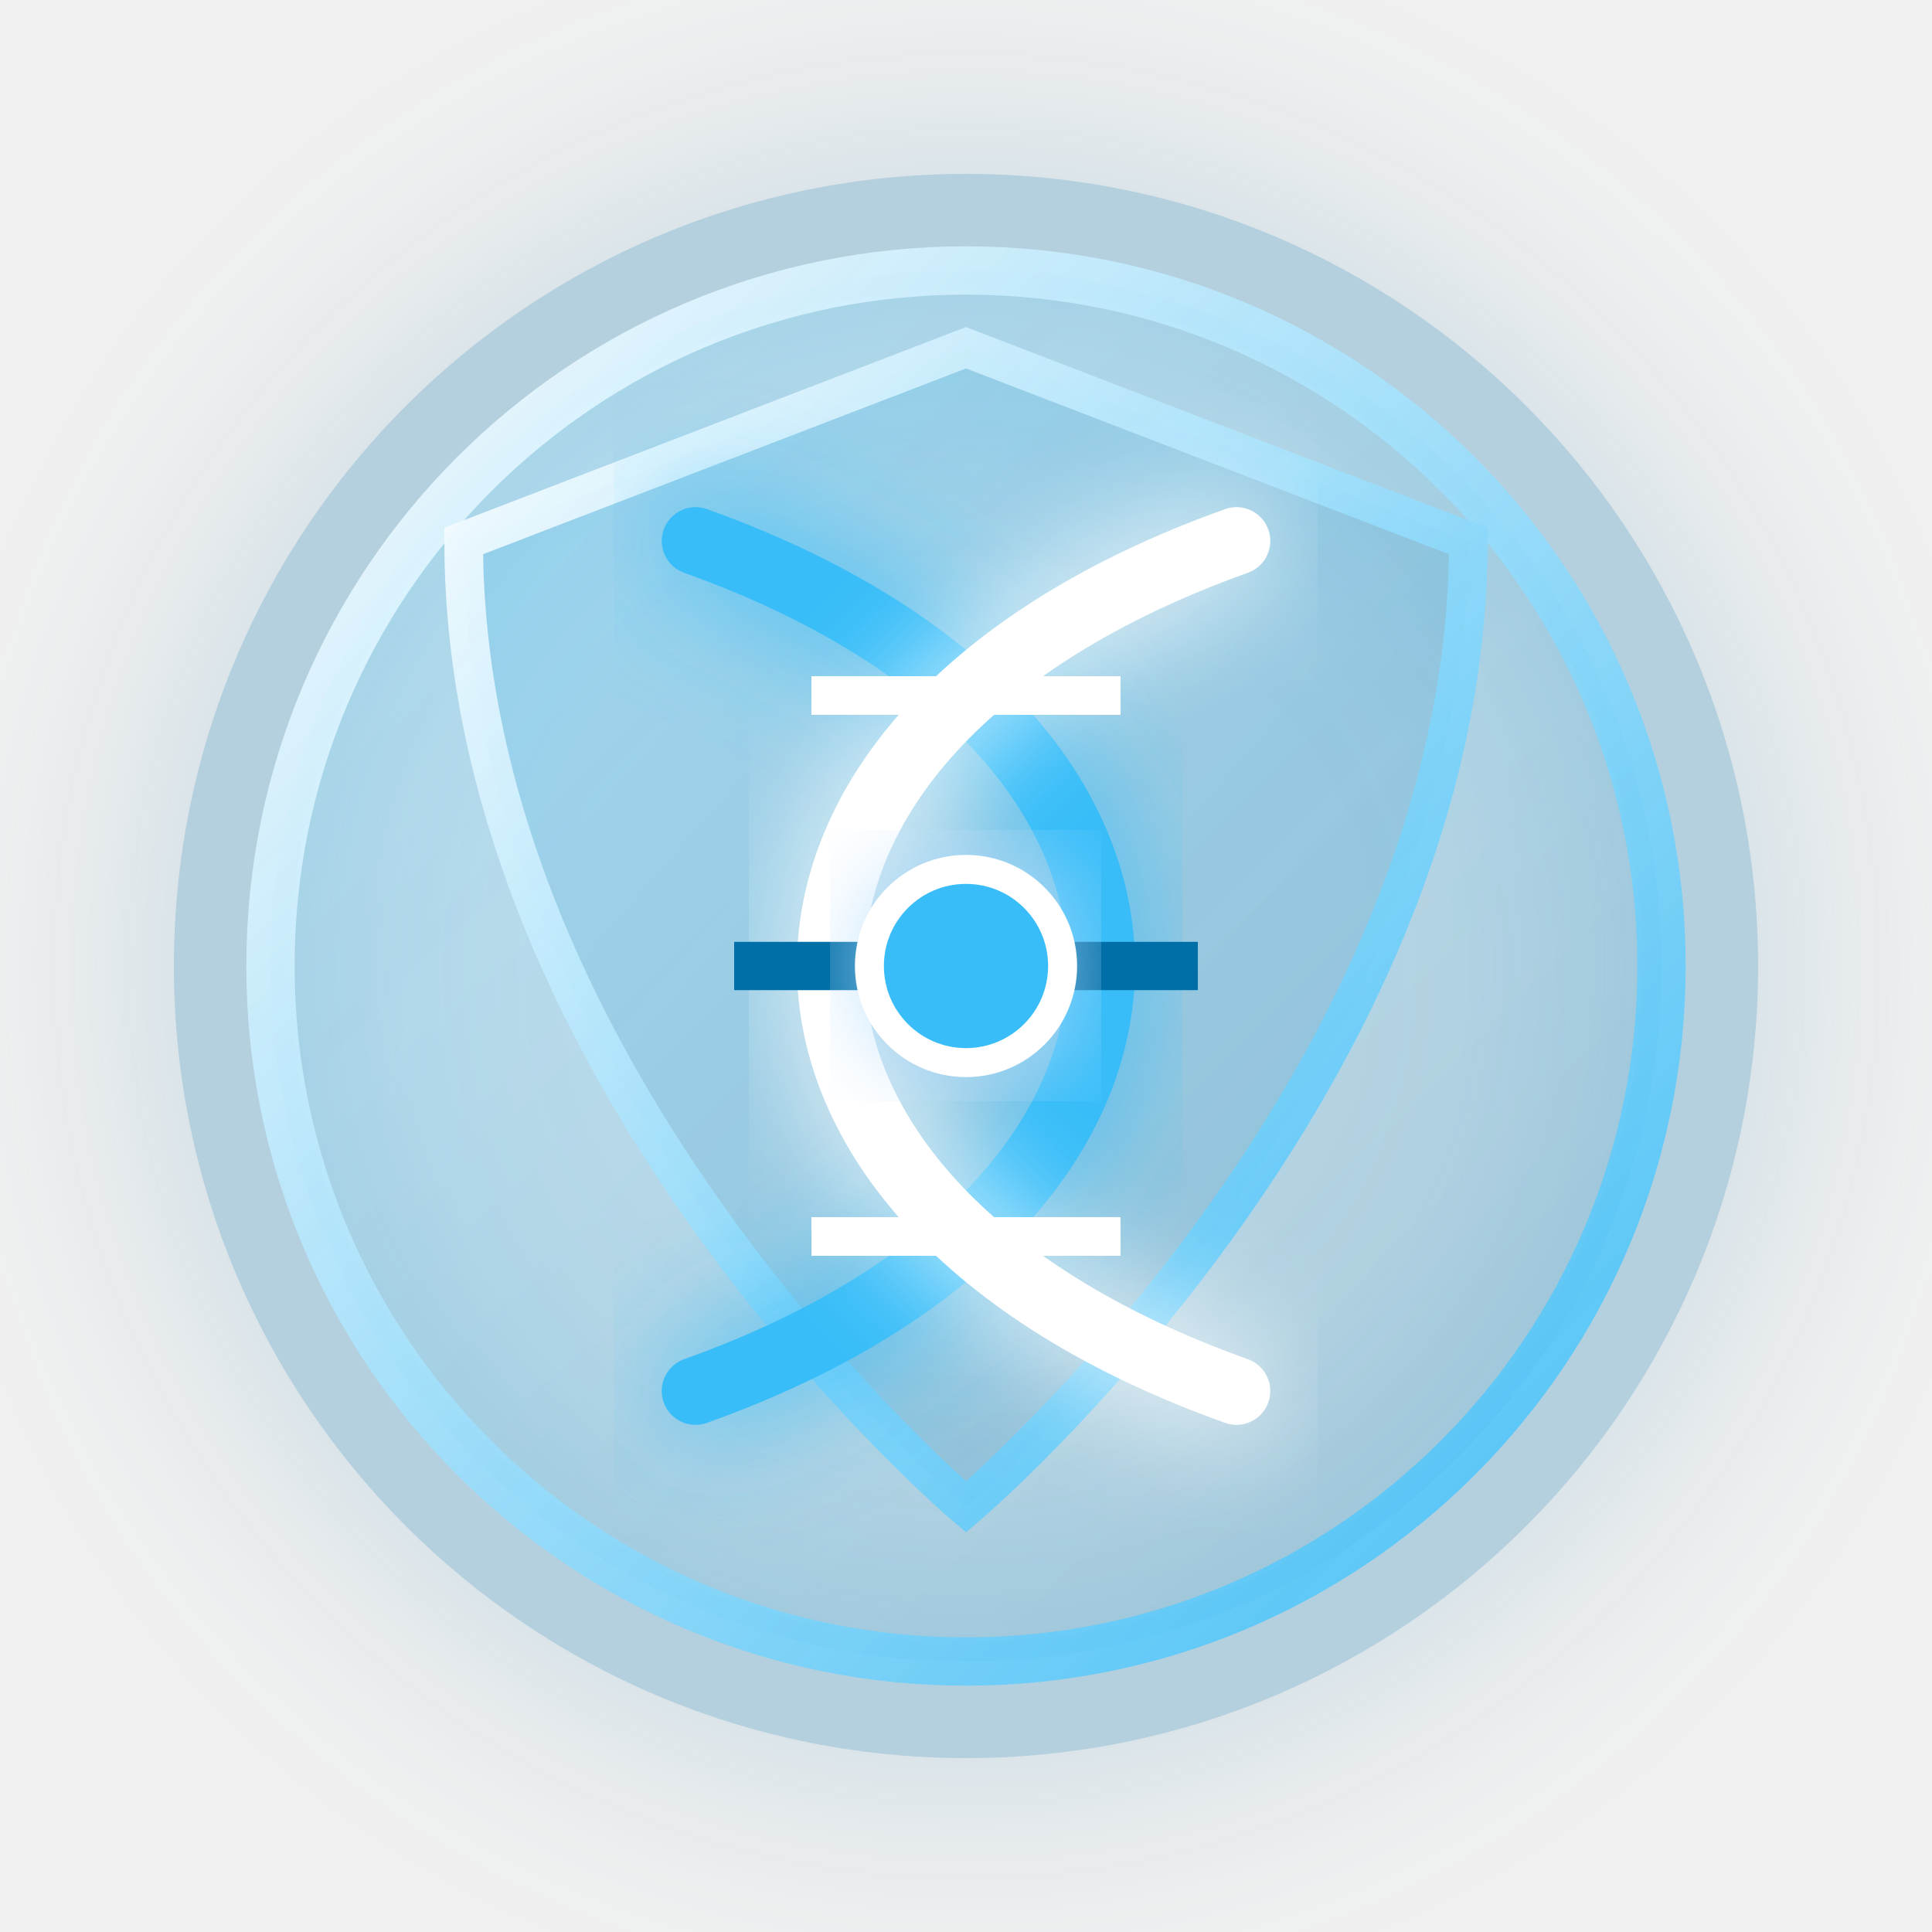
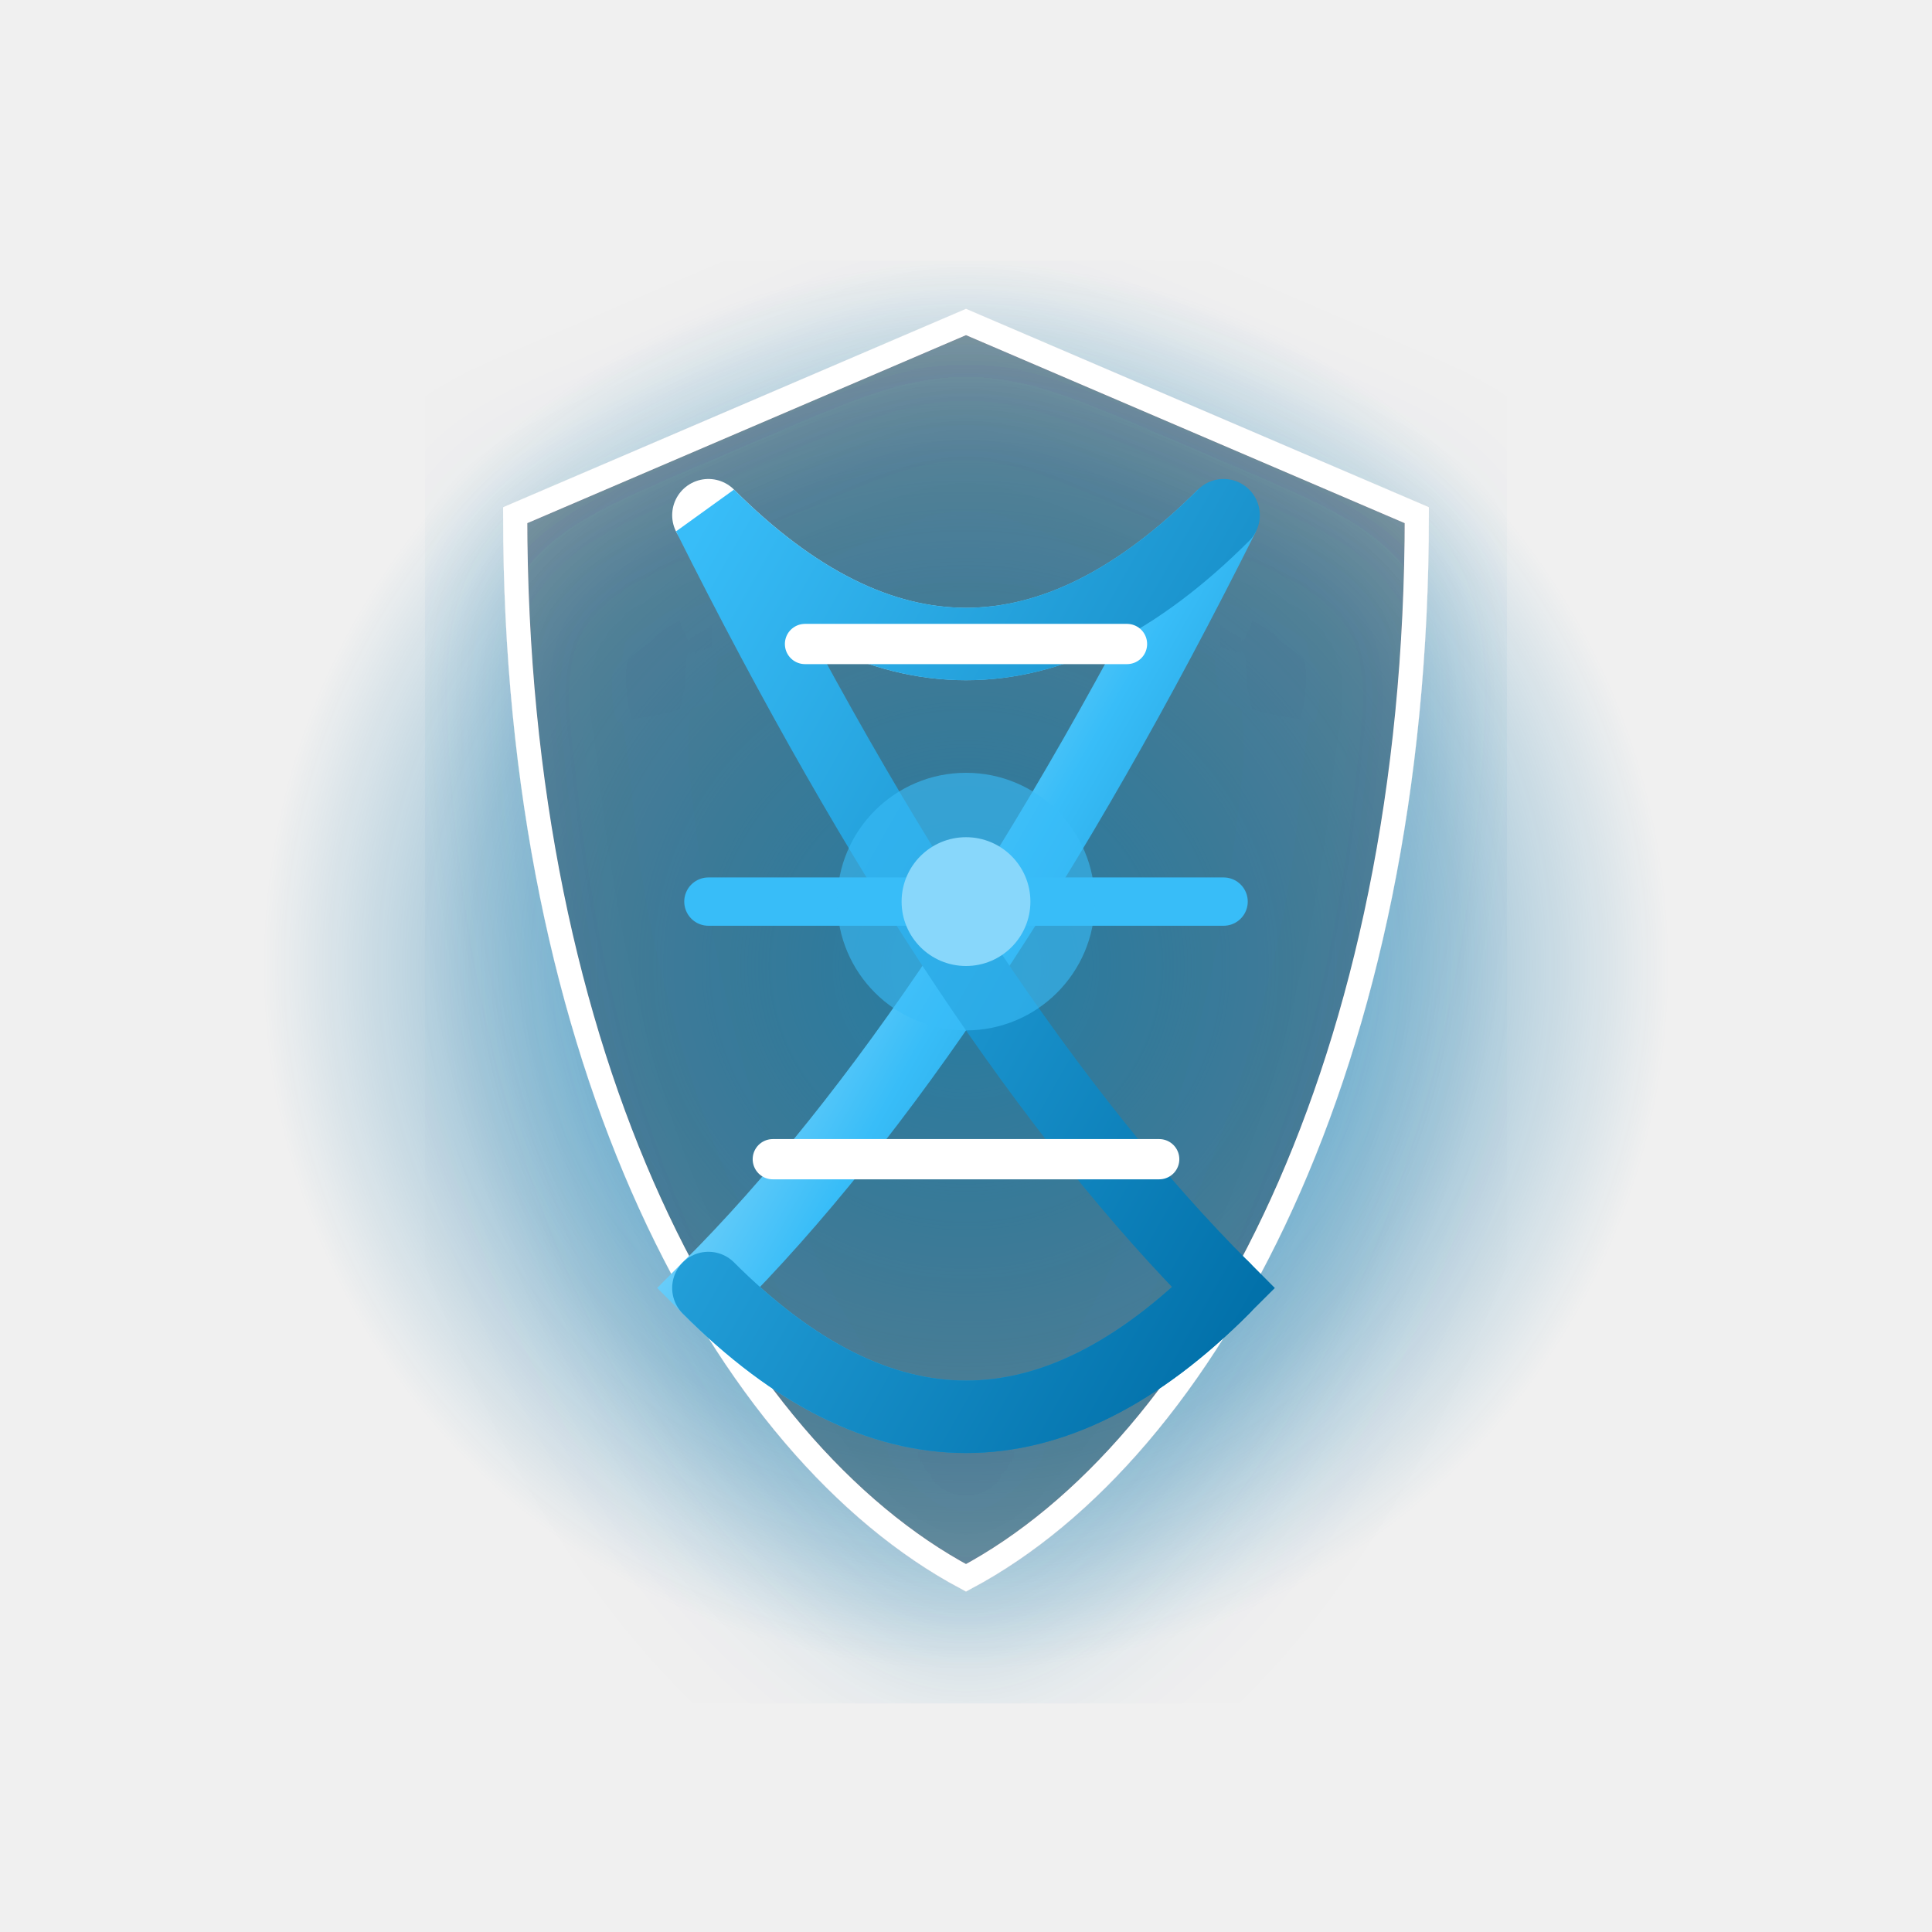
- <svg xmlns="http://www.w3.org/2000/svg" viewBox="0 0 100 100" width="100" height="100">
+ <svg xmlns="http://www.w3.org/2000/svg" viewBox="0 0 120 120" width="120" height="120">
  <defs>
-     <filter id="bgGlow2" x="-30%" y="-30%" width="160%" height="160%">
-       <feGaussianBlur stdDeviation="6" result="blur" />
-       <feComposite in="SourceGraphic" in2="blur" operator="over" />
+     <radialGradient id="glow2_2" cx="50%" cy="50%" r="50%">
+       <stop offset="0%" stop-color="#38bdf8" stop-opacity="0.85" />
+       <stop offset="70%" stop-color="#006EA7" stop-opacity="0.3" />
+       <stop offset="100%" stop-color="#006EA7" stop-opacity="0" />
+     </radialGradient>
+     <linearGradient id="strandA" x1="0%" y1="0%" x2="100%" y2="100%">
+       <stop offset="0%" stop-color="#ffffff" />
+       <stop offset="50%" stop-color="#38bdf8" />
+       <stop offset="100%" stop-color="#006EA7" />
+     </linearGradient>
+     <linearGradient id="strandB" x1="0%" y1="0%" x2="100%" y2="100%">
+       <stop offset="0%" stop-color="#38bdf8" />
+       <stop offset="100%" stop-color="#006EA7" />
+     </linearGradient>
+     <filter id="shadow2_2">
+       <feDropShadow dx="0" dy="4" stdDeviation="5" flood-color="#006EA7" flood-opacity="0.5" />
    </filter>
-     <filter id="innerGlow2" x="-20%" y="-20%" width="140%" height="140%">
-       <feGaussianBlur stdDeviation="3" result="blur" />
-       <feComposite in="SourceGraphic" in2="blur" operator="over" />
-     </filter>
-     <linearGradient id="blueGrad2" x1="0%" y1="0%" x2="100%" y2="100%">
-       <stop offset="0%" stop-color="#38bdf8" stop-opacity="0.95" />
-       <stop offset="100%" stop-color="#006EA7" stop-opacity="0.9" />
-     </linearGradient>
-     <linearGradient id="rimGrad2" x1="0%" y1="0%" x2="100%" y2="100%">
-       <stop offset="0%" stop-color="#ffffff" stop-opacity="0.95" />
-       <stop offset="100%" stop-color="#38bdf8" stop-opacity="0.9" />
-     </linearGradient>
  </defs>
-   <circle cx="50" cy="50" r="38" fill="none" stroke="#006EA7" stroke-width="6" opacity="0.25" filter="url(#bgGlow2)" />
-   <circle cx="50" cy="50" r="36" fill="url(#blueGrad2)" fill-opacity="0.3" stroke="url(#rimGrad2)" stroke-width="2.5" />
-   <path d="M 50 18 L 76 28 C 76 56, 50 78, 50 78 C 50 78, 24 56, 24 28 Z" fill="url(#blueGrad2)" fill-opacity="0.2" stroke="url(#rimGrad2)" stroke-width="2" />
-   <path d="M 36 28 C 64 38, 64 62, 36 72" fill="none" stroke="#38bdf8" stroke-width="3.5" stroke-linecap="round" filter="url(#innerGlow2)" />
-   <path d="M 64 28 C 36 38, 36 62, 64 72" fill="none" stroke="#ffffff" stroke-width="3.5" stroke-linecap="round" filter="url(#innerGlow2)" />
-   <line x1="42" y1="36" x2="58" y2="36" stroke="#ffffff" stroke-width="2" />
-   <line x1="38" y1="50" x2="62" y2="50" stroke="#006EA7" stroke-width="2.5" />
-   <line x1="42" y1="64" x2="58" y2="64" stroke="#ffffff" stroke-width="2" />
-   <circle cx="50" cy="50" r="5" fill="#38bdf8" stroke="#ffffff" stroke-width="1.5" filter="url(#innerGlow2)" />
+   <circle cx="60" cy="60" r="44" fill="url(#glow2_2)" />
+   <path d="M60 20 L88 32 C88 66 75 90 60 98 C45 90 32 66 32 32 Z" fill="rgba(15, 23, 42, 0.4)" stroke="#ffffff" stroke-width="1.5" filter="url(#shadow2_2)" />
+   <path d="M44 32 Q60 48 76 32 Q60 64 44 80 Q60 96 76 80" fill="none" stroke="url(#strandA)" stroke-width="4.5" stroke-linecap="round" />
+   <path d="M76 32 Q60 48 44 32 Q60 64 76 80 Q60 96 44 80" fill="none" stroke="url(#strandB)" stroke-width="4.5" stroke-linecap="round" />
+   <line x1="50" y1="40" x2="70" y2="40" stroke="#ffffff" stroke-width="2.5" stroke-linecap="round" />
+   <line x1="44" y1="56" x2="76" y2="56" stroke="#38bdf8" stroke-width="3" stroke-linecap="round" />
+   <line x1="48" y1="72" x2="72" y2="72" stroke="#ffffff" stroke-width="2.5" stroke-linecap="round" />
+   <circle cx="60" cy="56" r="4" fill="#ffffff" />
+   <circle cx="60" cy="56" r="8" fill="#38bdf8" opacity="0.6" />
</svg>
